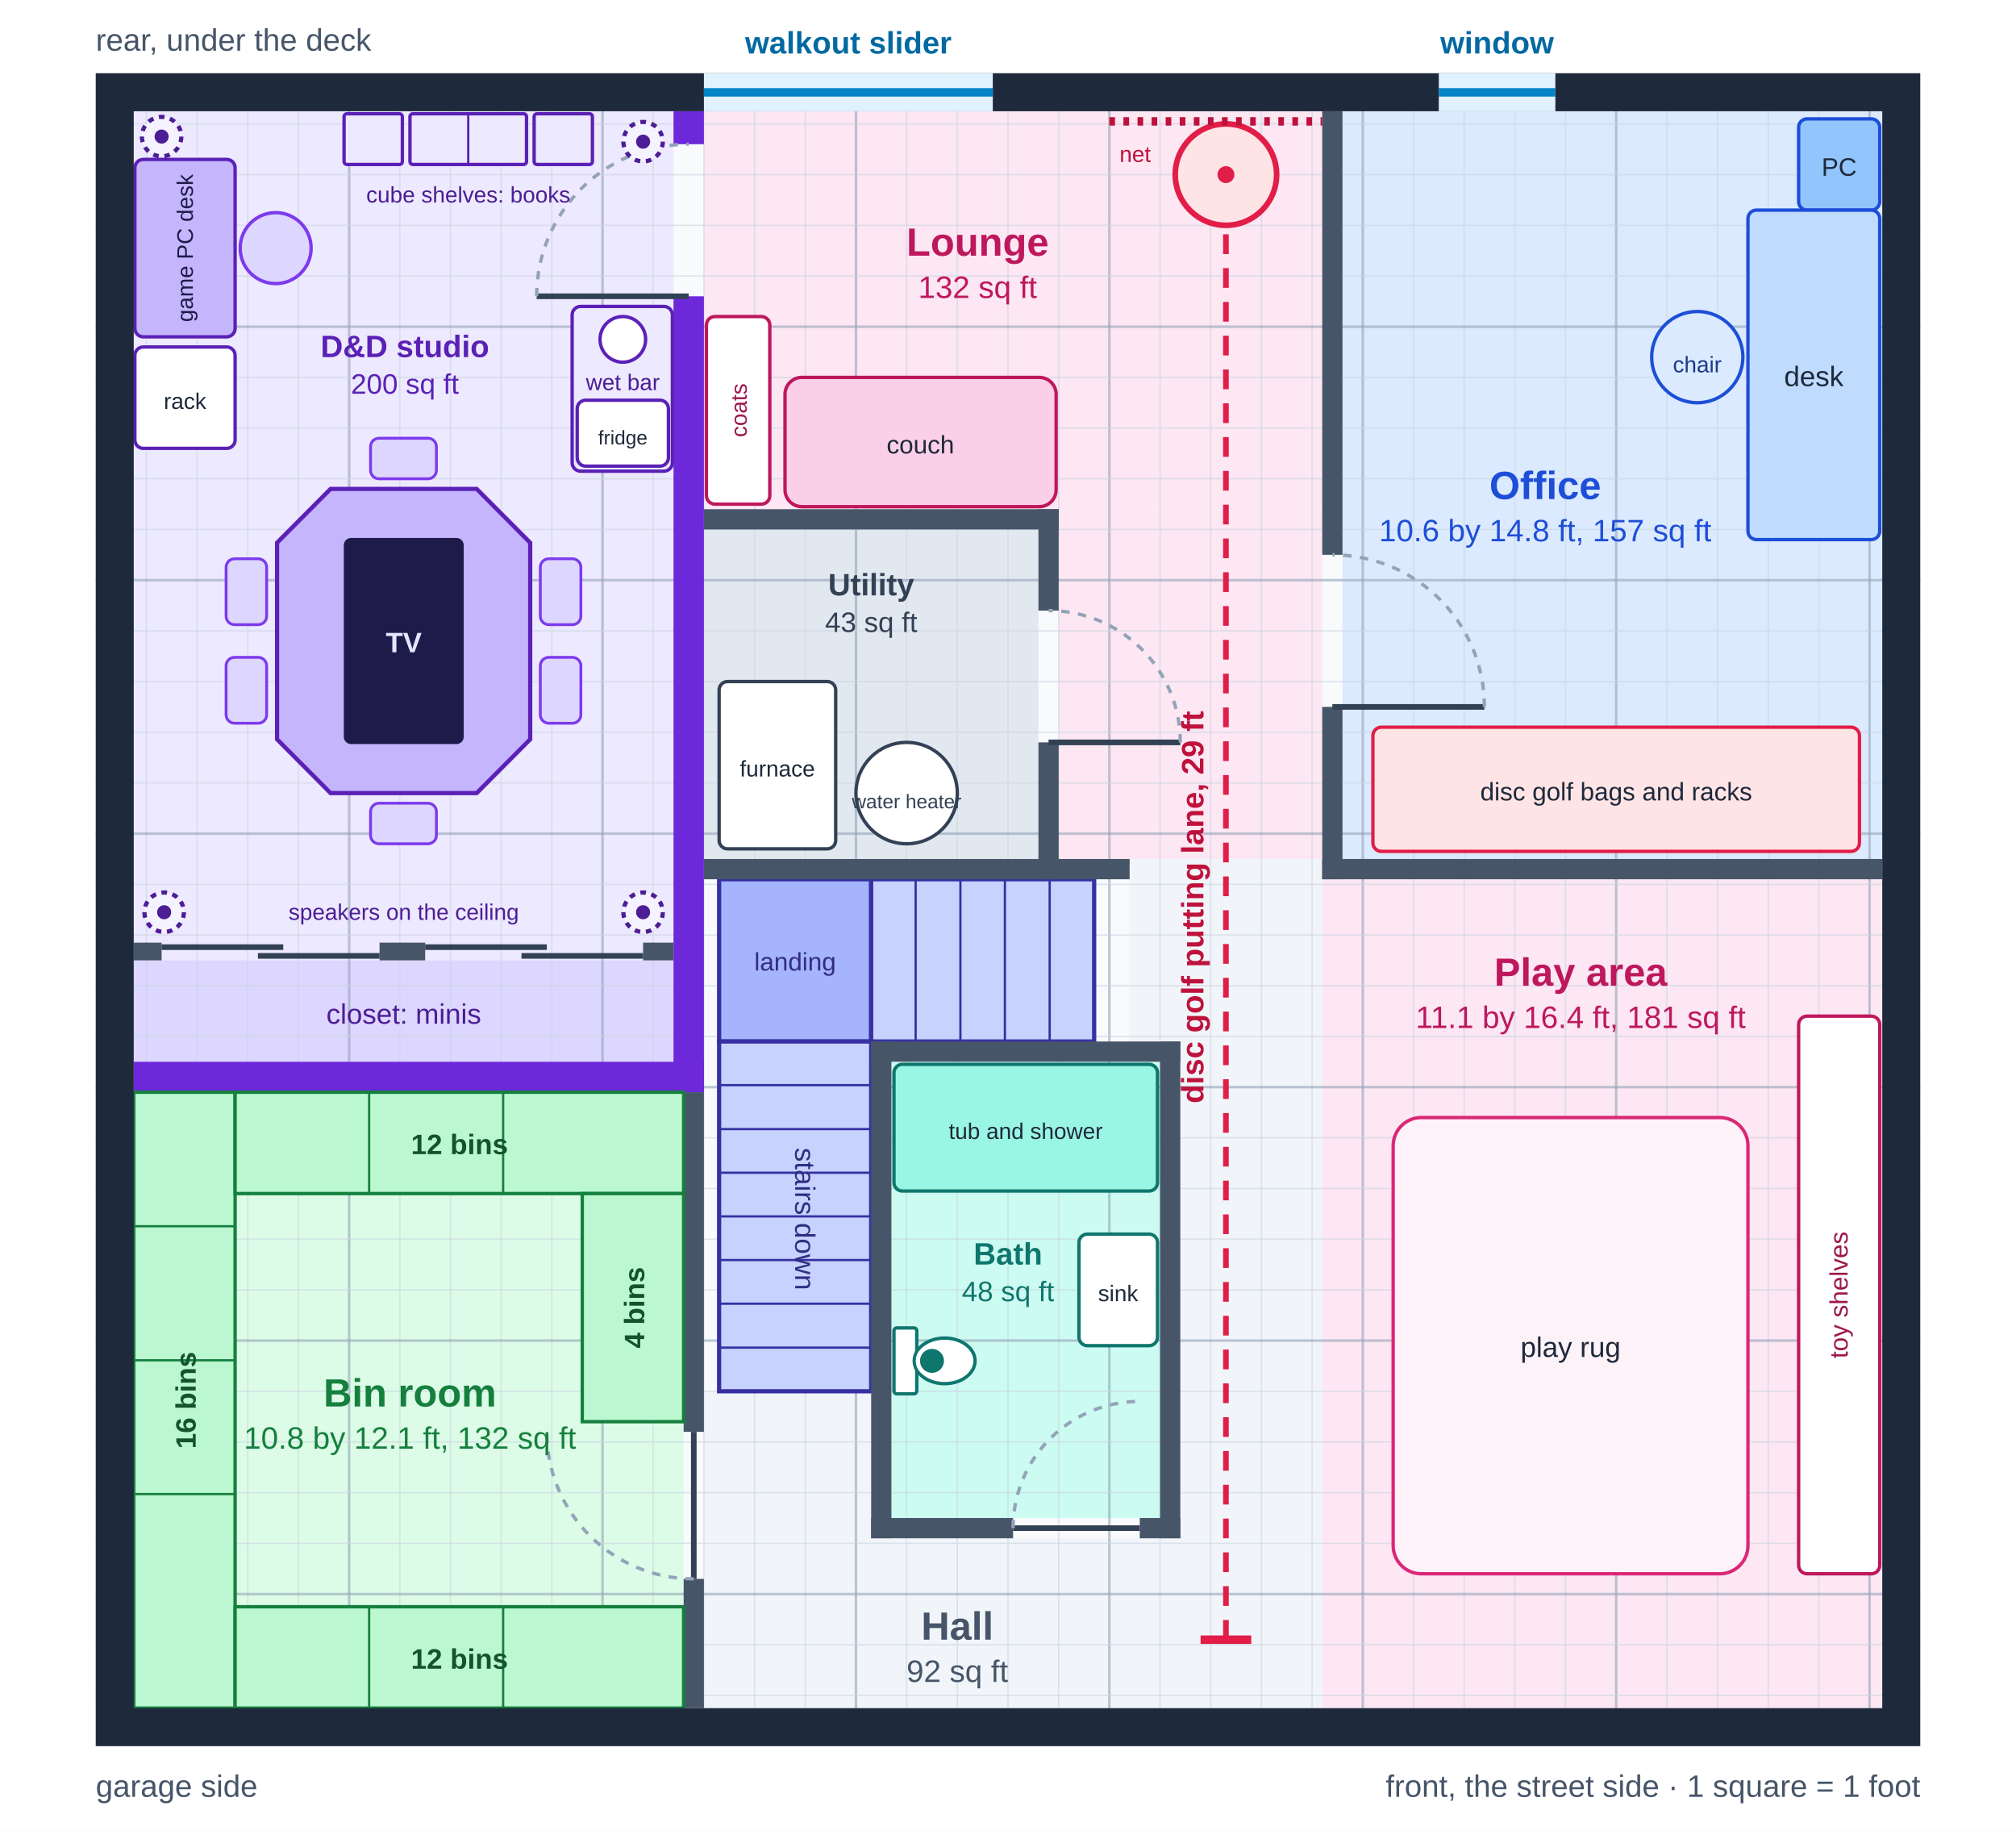
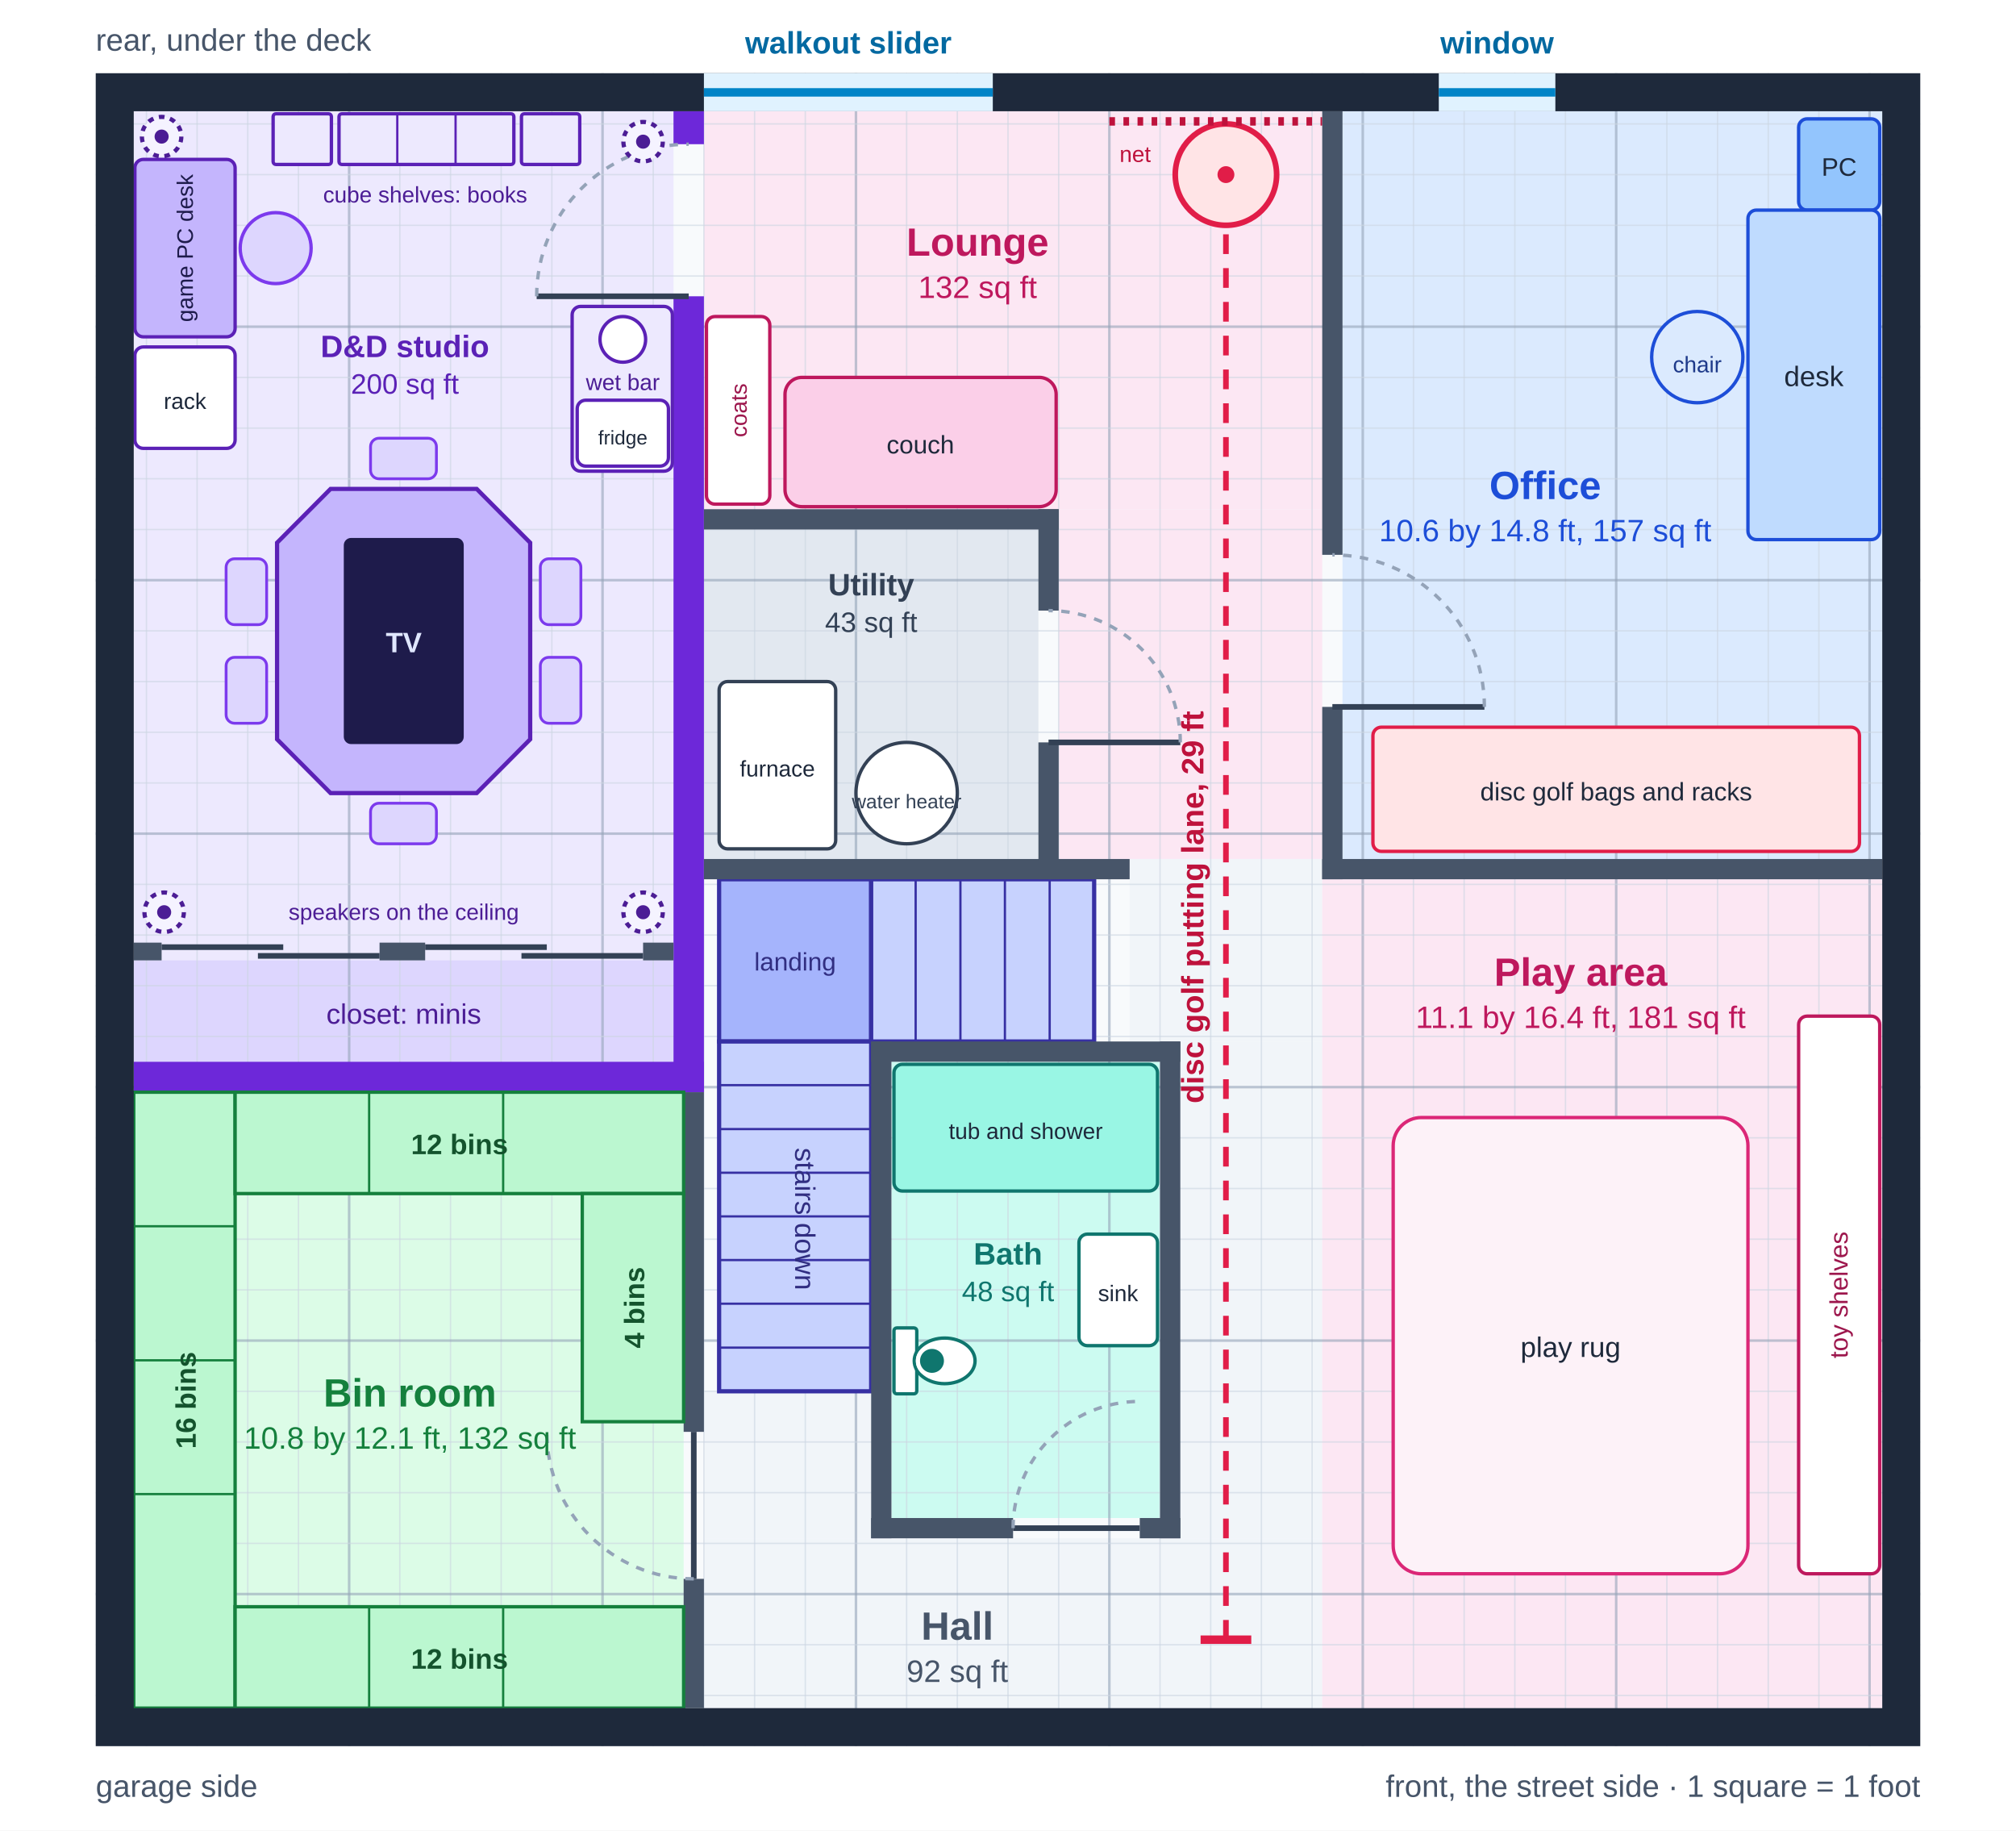
<svg xmlns="http://www.w3.org/2000/svg" viewBox="0 0 716 650" width="716" height="650" font-family="Segoe UI, Arial, sans-serif" role="img" aria-label="The basement layout: studio, office, play area and the center lane">
  <rect width="716" height="650" fill="#ffffff" />
  <rect x="34.0" y="26.0" width="648.0" height="594.0" fill="#f8fafc" />
  <rect x="47.5" y="39.5" width="191.7" height="337.5" fill="#ede9fe" />
  <rect x="47.5" y="341.0" width="191.7" height="36.0" fill="#ddd6fe" />
  <rect x="250.0" y="188.0" width="118.8" height="117.0" fill="#e2e8f0" />
  <rect x="250.0" y="39.5" width="219.6" height="141.3" fill="#fce7f3" />
  <rect x="376.0" y="180.8" width="93.6" height="124.2" fill="#fce7f3" />
  <rect x="401.2" y="305.0" width="68.4" height="64.8" fill="#f1f5f9" />
  <rect x="419.2" y="369.8" width="50.4" height="176.4" fill="#f1f5f9" />
  <rect x="250.0" y="494.0" width="59.4" height="52.2" fill="#f1f5f9" />
  <rect x="250.0" y="546.2" width="219.6" height="60.3" fill="#f1f5f9" />
  <rect x="476.8" y="39.5" width="191.7" height="265.5" fill="#dbeafe" />
  <rect x="469.6" y="312.2" width="198.9" height="294.3" fill="#fce7f3" />
  <rect x="316.6" y="377.0" width="95.4" height="162.0" fill="#ccfbf1" />
  <rect x="47.5" y="387.8" width="195.3" height="218.7" fill="#dcfce7" />
  <line x1="52.0" y1="26.0" x2="52.0" y2="620.0" stroke="#cbd5e1" stroke-width="0.5" opacity="0.6" />
  <line x1="70.0" y1="26.0" x2="70.0" y2="620.0" stroke="#cbd5e1" stroke-width="0.5" opacity="0.6" />
  <line x1="88.0" y1="26.0" x2="88.0" y2="620.0" stroke="#cbd5e1" stroke-width="0.5" opacity="0.6" />
  <line x1="106.0" y1="26.0" x2="106.0" y2="620.0" stroke="#cbd5e1" stroke-width="0.5" opacity="0.6" />
  <line x1="124.0" y1="26.0" x2="124.0" y2="620.0" stroke="#94a3b8" stroke-width="0.9" opacity="0.6" />
  <line x1="142.0" y1="26.0" x2="142.0" y2="620.0" stroke="#cbd5e1" stroke-width="0.5" opacity="0.6" />
  <line x1="160.0" y1="26.0" x2="160.0" y2="620.0" stroke="#cbd5e1" stroke-width="0.5" opacity="0.6" />
  <line x1="178.0" y1="26.0" x2="178.0" y2="620.0" stroke="#cbd5e1" stroke-width="0.5" opacity="0.6" />
  <line x1="196.0" y1="26.0" x2="196.0" y2="620.0" stroke="#cbd5e1" stroke-width="0.5" opacity="0.6" />
  <line x1="214.0" y1="26.0" x2="214.0" y2="620.0" stroke="#94a3b8" stroke-width="0.9" opacity="0.6" />
  <line x1="232.0" y1="26.0" x2="232.0" y2="620.0" stroke="#cbd5e1" stroke-width="0.5" opacity="0.6" />
  <line x1="250.0" y1="26.0" x2="250.0" y2="620.0" stroke="#cbd5e1" stroke-width="0.5" opacity="0.6" />
  <line x1="268.0" y1="26.0" x2="268.0" y2="620.0" stroke="#cbd5e1" stroke-width="0.5" opacity="0.6" />
  <line x1="286.0" y1="26.0" x2="286.0" y2="620.0" stroke="#cbd5e1" stroke-width="0.5" opacity="0.6" />
  <line x1="304.0" y1="26.0" x2="304.0" y2="620.0" stroke="#94a3b8" stroke-width="0.9" opacity="0.6" />
  <line x1="322.0" y1="26.0" x2="322.0" y2="620.0" stroke="#cbd5e1" stroke-width="0.5" opacity="0.6" />
  <line x1="340.0" y1="26.0" x2="340.0" y2="620.0" stroke="#cbd5e1" stroke-width="0.5" opacity="0.6" />
  <line x1="358.0" y1="26.0" x2="358.0" y2="620.0" stroke="#cbd5e1" stroke-width="0.5" opacity="0.6" />
  <line x1="376.0" y1="26.0" x2="376.0" y2="620.0" stroke="#cbd5e1" stroke-width="0.5" opacity="0.6" />
  <line x1="394.0" y1="26.0" x2="394.0" y2="620.0" stroke="#94a3b8" stroke-width="0.9" opacity="0.6" />
  <line x1="412.0" y1="26.0" x2="412.0" y2="620.0" stroke="#cbd5e1" stroke-width="0.5" opacity="0.6" />
  <line x1="430.0" y1="26.0" x2="430.0" y2="620.0" stroke="#cbd5e1" stroke-width="0.5" opacity="0.6" />
  <line x1="448.0" y1="26.0" x2="448.0" y2="620.0" stroke="#cbd5e1" stroke-width="0.5" opacity="0.6" />
  <line x1="466.0" y1="26.0" x2="466.0" y2="620.0" stroke="#cbd5e1" stroke-width="0.5" opacity="0.6" />
  <line x1="484.0" y1="26.0" x2="484.0" y2="620.0" stroke="#94a3b8" stroke-width="0.9" opacity="0.6" />
  <line x1="502.0" y1="26.0" x2="502.0" y2="620.0" stroke="#cbd5e1" stroke-width="0.5" opacity="0.6" />
  <line x1="520.0" y1="26.0" x2="520.0" y2="620.0" stroke="#cbd5e1" stroke-width="0.5" opacity="0.6" />
  <line x1="538.0" y1="26.0" x2="538.0" y2="620.0" stroke="#cbd5e1" stroke-width="0.5" opacity="0.6" />
  <line x1="556.0" y1="26.0" x2="556.0" y2="620.0" stroke="#cbd5e1" stroke-width="0.5" opacity="0.6" />
  <line x1="574.0" y1="26.0" x2="574.0" y2="620.0" stroke="#94a3b8" stroke-width="0.9" opacity="0.6" />
  <line x1="592.0" y1="26.0" x2="592.0" y2="620.0" stroke="#cbd5e1" stroke-width="0.5" opacity="0.6" />
  <line x1="610.0" y1="26.0" x2="610.0" y2="620.0" stroke="#cbd5e1" stroke-width="0.5" opacity="0.6" />
  <line x1="628.0" y1="26.0" x2="628.0" y2="620.0" stroke="#cbd5e1" stroke-width="0.5" opacity="0.6" />
  <line x1="646.0" y1="26.0" x2="646.0" y2="620.0" stroke="#cbd5e1" stroke-width="0.5" opacity="0.6" />
  <line x1="664.0" y1="26.0" x2="664.0" y2="620.0" stroke="#94a3b8" stroke-width="0.9" opacity="0.6" />
  <line x1="34.0" y1="44.0" x2="682.0" y2="44.0" stroke="#cbd5e1" stroke-width="0.5" opacity="0.6" />
  <line x1="34.0" y1="62.0" x2="682.0" y2="62.0" stroke="#cbd5e1" stroke-width="0.5" opacity="0.6" />
  <line x1="34.0" y1="80.0" x2="682.0" y2="80.0" stroke="#cbd5e1" stroke-width="0.5" opacity="0.6" />
  <line x1="34.0" y1="98.0" x2="682.0" y2="98.0" stroke="#cbd5e1" stroke-width="0.5" opacity="0.6" />
  <line x1="34.0" y1="116.0" x2="682.0" y2="116.0" stroke="#94a3b8" stroke-width="0.9" opacity="0.6" />
  <line x1="34.0" y1="134.0" x2="682.0" y2="134.0" stroke="#cbd5e1" stroke-width="0.5" opacity="0.6" />
  <line x1="34.0" y1="152.0" x2="682.0" y2="152.0" stroke="#cbd5e1" stroke-width="0.5" opacity="0.6" />
  <line x1="34.0" y1="170.0" x2="682.0" y2="170.0" stroke="#cbd5e1" stroke-width="0.5" opacity="0.6" />
  <line x1="34.0" y1="188.0" x2="682.0" y2="188.0" stroke="#cbd5e1" stroke-width="0.5" opacity="0.6" />
  <line x1="34.0" y1="206.0" x2="682.0" y2="206.0" stroke="#94a3b8" stroke-width="0.9" opacity="0.6" />
  <line x1="34.0" y1="224.0" x2="682.0" y2="224.0" stroke="#cbd5e1" stroke-width="0.5" opacity="0.6" />
  <line x1="34.0" y1="242.0" x2="682.0" y2="242.0" stroke="#cbd5e1" stroke-width="0.5" opacity="0.6" />
  <line x1="34.0" y1="260.0" x2="682.0" y2="260.0" stroke="#cbd5e1" stroke-width="0.5" opacity="0.6" />
  <line x1="34.0" y1="278.0" x2="682.0" y2="278.0" stroke="#cbd5e1" stroke-width="0.5" opacity="0.6" />
  <line x1="34.0" y1="296.0" x2="682.0" y2="296.0" stroke="#94a3b8" stroke-width="0.9" opacity="0.6" />
  <line x1="34.0" y1="314.0" x2="682.0" y2="314.0" stroke="#cbd5e1" stroke-width="0.5" opacity="0.6" />
  <line x1="34.0" y1="332.0" x2="682.0" y2="332.0" stroke="#cbd5e1" stroke-width="0.5" opacity="0.6" />
  <line x1="34.0" y1="350.0" x2="682.0" y2="350.0" stroke="#cbd5e1" stroke-width="0.5" opacity="0.6" />
  <line x1="34.0" y1="368.0" x2="682.0" y2="368.0" stroke="#cbd5e1" stroke-width="0.5" opacity="0.6" />
  <line x1="34.0" y1="386.0" x2="682.0" y2="386.0" stroke="#94a3b8" stroke-width="0.9" opacity="0.6" />
  <line x1="34.0" y1="404.0" x2="682.0" y2="404.0" stroke="#cbd5e1" stroke-width="0.5" opacity="0.6" />
  <line x1="34.0" y1="422.0" x2="682.0" y2="422.0" stroke="#cbd5e1" stroke-width="0.5" opacity="0.6" />
  <line x1="34.0" y1="440.0" x2="682.0" y2="440.0" stroke="#cbd5e1" stroke-width="0.5" opacity="0.6" />
  <line x1="34.0" y1="458.0" x2="682.0" y2="458.0" stroke="#cbd5e1" stroke-width="0.5" opacity="0.6" />
  <line x1="34.0" y1="476.0" x2="682.0" y2="476.0" stroke="#94a3b8" stroke-width="0.9" opacity="0.6" />
  <line x1="34.0" y1="494.0" x2="682.0" y2="494.0" stroke="#cbd5e1" stroke-width="0.5" opacity="0.6" />
  <line x1="34.0" y1="512.0" x2="682.0" y2="512.0" stroke="#cbd5e1" stroke-width="0.5" opacity="0.6" />
  <line x1="34.0" y1="530.0" x2="682.0" y2="530.0" stroke="#cbd5e1" stroke-width="0.5" opacity="0.6" />
  <line x1="34.0" y1="548.0" x2="682.0" y2="548.0" stroke="#cbd5e1" stroke-width="0.5" opacity="0.6" />
  <line x1="34.0" y1="566.0" x2="682.0" y2="566.0" stroke="#94a3b8" stroke-width="0.9" opacity="0.6" />
  <line x1="34.0" y1="584.0" x2="682.0" y2="584.0" stroke="#cbd5e1" stroke-width="0.5" opacity="0.6" />
  <line x1="34.0" y1="602.0" x2="682.0" y2="602.0" stroke="#cbd5e1" stroke-width="0.5" opacity="0.6" />
  <rect x="255.4" y="312.2" width="54.0" height="57.6" fill="#a5b4fc" stroke="#3730a3" stroke-width="1.5" />
  <rect x="309.4" y="312.2" width="79.2" height="57.6" fill="#c7d2fe" stroke="#3730a3" stroke-width="1.5" />
  <line x1="325.2" y1="312.2" x2="325.2" y2="369.8" stroke="#3730a3" stroke-width="0.8" />
  <line x1="341.1" y1="312.2" x2="341.1" y2="369.8" stroke="#3730a3" stroke-width="0.8" />
  <line x1="356.9" y1="312.2" x2="356.9" y2="369.8" stroke="#3730a3" stroke-width="0.8" />
  <line x1="372.8" y1="312.2" x2="372.8" y2="369.8" stroke="#3730a3" stroke-width="0.8" />
  <rect x="255.4" y="369.8" width="54.0" height="124.2" fill="#c7d2fe" stroke="#3730a3" stroke-width="1.5" />
  <line x1="255.4" y1="385.3" x2="309.4" y2="385.3" stroke="#3730a3" stroke-width="0.8" />
  <line x1="255.4" y1="400.9" x2="309.4" y2="400.9" stroke="#3730a3" stroke-width="0.8" />
  <line x1="255.4" y1="416.4" x2="309.4" y2="416.4" stroke="#3730a3" stroke-width="0.8" />
  <line x1="255.4" y1="431.9" x2="309.4" y2="431.9" stroke="#3730a3" stroke-width="0.8" />
  <line x1="255.4" y1="447.4" x2="309.4" y2="447.4" stroke="#3730a3" stroke-width="0.8" />
  <line x1="255.4" y1="462.9" x2="309.4" y2="462.9" stroke="#3730a3" stroke-width="0.8" />
  <line x1="255.4" y1="478.5" x2="309.4" y2="478.5" stroke="#3730a3" stroke-width="0.8" />
  <text x="282.4" y="344.6" font-size="9" fill="#312e81" text-anchor="middle">landing</text>
  <text x="282.4" y="432.8" font-size="10" fill="#312e81" text-anchor="middle" transform="rotate(90 282.4 432.8)">stairs down</text>
  <rect x="239.2" y="39.5" width="10.8" height="11.7" fill="#6d28d9" />
  <rect x="239.2" y="105.2" width="10.8" height="282.6" fill="#6d28d9" />
  <rect x="47.5" y="377.0" width="202.5" height="10.8" fill="#6d28d9" />
  <line x1="244.6" y1="105.2" x2="190.6" y2="105.2" stroke="#334155" stroke-width="2" />
  <path d="M 190.6 105.2 A 54.0 54.0 0 0 1 244.6 51.2" fill="none" stroke="#94a3b8" stroke-width="1.2" stroke-dasharray="3,3" />
  <rect x="47.9" y="56.6" width="35.6" height="63.0" rx="3" fill="#c4b5fd" stroke="#5b21b6" stroke-width="1.2" />
  <text x="65.5" y="88.1" font-size="8" fill="#1e1b4b" text-anchor="middle" transform="rotate(-90 65.5 88.1)" dy="3">game PC desk</text>
  <rect x="47.9" y="123.2" width="35.6" height="36.0" rx="3" fill="#ffffff" stroke="#5b21b6" stroke-width="1.2" />
  <text x="65.7" y="145.2" font-size="8" fill="#1e293b" text-anchor="middle">rack</text>
  <circle cx="97.9" cy="88.1" r="12.6" fill="#ddd6fe" stroke="#7c3aed" stroke-width="1.2" />
-   <rect x="122.2" y="40.4" width="20.7" height="18.0" rx="1" fill="#ede9fe" stroke="#5b21b6" stroke-width="1.2" />
-   <rect x="145.6" y="40.4" width="41.4" height="18.0" rx="1" fill="#ede9fe" stroke="#5b21b6" stroke-width="1.2" />
-   <line x1="166.3" y1="40.4" x2="166.3" y2="58.4" stroke="#5b21b6" stroke-width="0.8" />
-   <rect x="189.7" y="40.4" width="20.7" height="18.0" rx="1" fill="#ede9fe" stroke="#5b21b6" stroke-width="1.2" />
-   <text x="166.3" y="71.9" font-size="8" fill="#4c1d95" text-anchor="middle">cube shelves: books</text>
+   <rect x="97.0" y="40.4" width="20.7" height="18.0" rx="1" fill="#ede9fe" stroke="#5b21b6" stroke-width="1.2" />
+   <rect x="120.4" y="40.4" width="62.1" height="18.0" rx="1" fill="#ede9fe" stroke="#5b21b6" stroke-width="1.2" />
+   <line x1="141.1" y1="40.4" x2="141.1" y2="58.4" stroke="#5b21b6" stroke-width="0.8" />
+   <line x1="161.8" y1="40.4" x2="161.8" y2="58.4" stroke="#5b21b6" stroke-width="0.8" />
+   <rect x="185.2" y="40.4" width="20.7" height="18.0" rx="1" fill="#ede9fe" stroke="#5b21b6" stroke-width="1.2" />
+   <text x="151.0" y="71.9" font-size="8" fill="#4c1d95" text-anchor="middle">cube shelves: books</text>
  <rect x="203.2" y="108.8" width="35.6" height="58.5" rx="3" fill="#ede9fe" stroke="#5b21b6" stroke-width="1.2" />
  <circle cx="221.2" cy="120.5" r="8.1" fill="#ffffff" stroke="#5b21b6" stroke-width="1.2" />
  <text x="221.2" y="138.5" font-size="8" fill="#4c1d95" text-anchor="middle">wet bar</text>
  <rect x="205.0" y="142.1" width="32.4" height="23.4" rx="3" fill="#ffffff" stroke="#5b21b6" stroke-width="1.2" />
  <text x="221.2" y="157.8" font-size="7" fill="#1e293b" text-anchor="middle">fridge</text>
  <polygon points="117.4,173.6 169.3,173.6 188.3,192.7 188.3,262.5 169.3,281.6 117.4,281.6 98.4,262.5 98.4,192.7" fill="#c4b5fd" stroke="#5b21b6" stroke-width="1.5" />
  <rect x="122.7" y="191.6" width="41.4" height="72.0" rx="2" fill="#1e1b4b" stroke="#1e1b4b" stroke-width="1.2" />
  <text x="143.4" y="231.6" font-size="10" font-weight="700" fill="#e0e7ff" text-anchor="middle">TV</text>
  <rect x="131.6" y="155.6" width="23.4" height="14.4" rx="3" fill="#ddd6fe" stroke="#7c3aed" />
  <rect x="131.6" y="285.2" width="23.4" height="14.4" rx="3" fill="#ddd6fe" stroke="#7c3aed" />
  <rect x="80.3" y="198.4" width="14.4" height="23.4" rx="3" fill="#ddd6fe" stroke="#7c3aed" />
  <rect x="191.9" y="198.4" width="14.4" height="23.4" rx="3" fill="#ddd6fe" stroke="#7c3aed" />
  <rect x="80.3" y="233.4" width="14.4" height="23.4" rx="3" fill="#ddd6fe" stroke="#7c3aed" />
  <rect x="191.9" y="233.4" width="14.4" height="23.4" rx="3" fill="#ddd6fe" stroke="#7c3aed" />
  <rect x="47.5" y="334.7" width="9.9" height="6.3" fill="#475569" />
  <rect x="134.8" y="334.7" width="16.2" height="6.3" fill="#475569" />
  <rect x="228.4" y="334.7" width="10.8" height="6.3" fill="#475569" />
  <line x1="57.4" y1="336.3" x2="100.6" y2="336.3" stroke="#334155" stroke-width="2" />
  <line x1="91.6" y1="339.4" x2="134.8" y2="339.4" stroke="#334155" stroke-width="2" />
  <line x1="151.0" y1="336.3" x2="194.2" y2="336.3" stroke="#334155" stroke-width="2" />
  <line x1="185.2" y1="339.4" x2="228.4" y2="339.4" stroke="#334155" stroke-width="2" />
  <text x="143.4" y="363.5" font-size="10" fill="#4c1d95" text-anchor="middle">closet: minis</text>
  <circle cx="57.4" cy="48.5" r="7" fill="#f5f3ff" stroke="#4c1d95" stroke-width="1.5" stroke-dasharray="2,2" />
  <circle cx="57.4" cy="48.5" r="2.5" fill="#4c1d95" />
  <circle cx="228.4" cy="50.3" r="7" fill="#f5f3ff" stroke="#4c1d95" stroke-width="1.5" stroke-dasharray="2,2" />
  <circle cx="228.4" cy="50.3" r="2.5" fill="#4c1d95" />
  <circle cx="58.3" cy="323.9" r="7" fill="#f5f3ff" stroke="#4c1d95" stroke-width="1.5" stroke-dasharray="2,2" />
  <circle cx="58.3" cy="323.9" r="2.5" fill="#4c1d95" />
  <circle cx="228.4" cy="323.9" r="7" fill="#f5f3ff" stroke="#4c1d95" stroke-width="1.5" stroke-dasharray="2,2" />
  <circle cx="228.4" cy="323.9" r="2.5" fill="#4c1d95" />
  <text x="143.4" y="326.6" font-size="8" fill="#4c1d95" text-anchor="middle">speakers on the ceiling</text>
  <rect x="250.0" y="180.8" width="126.0" height="7.2" fill="#475569" />
  <rect x="368.8" y="180.8" width="7.2" height="36.0" fill="#475569" />
  <rect x="368.8" y="263.6" width="7.2" height="48.6" fill="#475569" />
  <rect x="250.0" y="305.0" width="151.2" height="7.2" fill="#475569" />
  <line x1="372.4" y1="263.6" x2="419.2" y2="263.6" stroke="#334155" stroke-width="2" />
  <path d="M 419.2 263.6 A 46.8 46.8 0 0 0 372.4 216.8" fill="none" stroke="#94a3b8" stroke-width="1.2" stroke-dasharray="3,3" />
  <rect x="255.4" y="242.0" width="41.4" height="59.4" rx="3" fill="#ffffff" stroke="#334155" stroke-width="1.2" />
  <text x="276.1" y="275.7" font-size="8" fill="#1e293b" text-anchor="middle">furnace</text>
  <circle cx="322.0" cy="281.6" r="18.0" fill="#ffffff" stroke="#334155" stroke-width="1.2" />
  <text x="322.0" y="287.0" font-size="7" fill="#334155" text-anchor="middle">water heater</text>
  <rect x="250.9" y="112.4" width="22.5" height="66.6" rx="3" fill="#ffffff" stroke="#be185d" stroke-width="1.2" />
  <text x="262.2" y="145.7" font-size="8" fill="#9d174d" text-anchor="middle" transform="rotate(-90 262.2 145.7)" dy="3">coats</text>
  <rect x="278.8" y="134.0" width="96.3" height="45.9" rx="6" fill="#fbcfe8" stroke="#be185d" stroke-width="1.2" />
  <text x="326.9" y="161.0" font-size="9" fill="#1e293b" text-anchor="middle">couch</text>
  <line x1="435.4" y1="582.2" x2="435.4" y2="62.0" stroke="#e11d48" stroke-width="2" stroke-dasharray="7,5" />
  <line x1="426.4" y1="582.2" x2="444.4" y2="582.2" stroke="#e11d48" stroke-width="3" />
  <circle cx="435.4" cy="62.0" r="18.0" fill="#ffe4e6" stroke="#e11d48" stroke-width="2" />
  <circle cx="435.4" cy="62.0" r="3" fill="#e11d48" />
  <text x="427.4" y="322.1" font-size="11" font-weight="700" fill="#be123c" text-anchor="middle" transform="rotate(-90 427.4 322.1)">disc golf putting lane, 29 ft</text>
  <line x1="394.0" y1="43.1" x2="469.6" y2="43.1" stroke="#be123c" stroke-width="3" stroke-dasharray="2,3" />
  <text x="397.6" y="57.5" font-size="8" fill="#be123c" text-anchor="start">net</text>
  <rect x="469.6" y="39.5" width="7.2" height="157.5" fill="#475569" />
  <rect x="469.6" y="251.0" width="7.2" height="61.2" fill="#475569" />
  <rect x="469.6" y="305.0" width="198.9" height="7.2" fill="#475569" />
  <line x1="473.2" y1="251.0" x2="527.2" y2="251.0" stroke="#334155" stroke-width="2" />
  <path d="M 527.2 251.0 A 54.0 54.0 0 0 0 473.2 197.0" fill="none" stroke="#94a3b8" stroke-width="1.2" stroke-dasharray="3,3" />
  <rect x="638.8" y="42.2" width="28.8" height="32.4" rx="3" fill="#93c5fd" stroke="#1d4ed8" stroke-width="1.2" />
  <text x="653.2" y="62.4" font-size="9" fill="#1e293b" text-anchor="middle">PC</text>
  <rect x="620.8" y="74.6" width="46.8" height="117.0" rx="3" fill="#bfdbfe" stroke="#1d4ed8" stroke-width="1.2" />
  <text x="644.2" y="137.1" font-size="10" fill="#1e293b" text-anchor="middle">desk</text>
  <circle cx="602.8" cy="126.8" r="16.2" fill="#dbeafe" stroke="#1d4ed8" stroke-width="1.2" />
  <text x="602.8" y="132.2" font-size="8" fill="#1e3a8a" text-anchor="middle">chair</text>
  <rect x="487.6" y="258.2" width="172.8" height="44.1" rx="3" fill="#ffe4e6" stroke="#e11d48" stroke-width="1.2" />
  <text x="574.0" y="284.2" font-size="9" fill="#1e293b" text-anchor="middle">disc golf bags and racks</text>
  <rect x="494.8" y="396.8" width="126.0" height="162.0" rx="10" fill="#fdf2f8" stroke="#db2777" stroke-width="1.2" />
  <text x="557.8" y="481.8" font-size="10" fill="#1e293b" text-anchor="middle">play rug</text>
  <rect x="638.8" y="360.8" width="28.8" height="198.0" rx="3" fill="#ffffff" stroke="#be185d" stroke-width="1.2" />
  <text x="653.2" y="459.8" font-size="9" fill="#9d174d" text-anchor="middle" transform="rotate(-90 653.2 459.8)" dy="3">toy shelves</text>
  <rect x="309.4" y="369.8" width="109.8" height="7.2" fill="#475569" />
  <rect x="309.4" y="369.8" width="7.2" height="176.4" fill="#475569" />
  <rect x="412.0" y="369.8" width="7.2" height="176.4" fill="#475569" />
  <rect x="309.4" y="539.0" width="50.4" height="7.2" fill="#475569" />
  <rect x="404.8" y="539.0" width="14.4" height="7.2" fill="#475569" />
  <line x1="404.8" y1="542.6" x2="359.8" y2="542.6" stroke="#334155" stroke-width="2" />
  <path d="M 359.8 542.6 A 45.0 45.0 0 0 1 404.8 497.6" fill="none" stroke="#94a3b8" stroke-width="1.2" stroke-dasharray="3,3" />
  <rect x="317.5" y="377.9" width="93.6" height="45.0" rx="3" fill="#99f6e4" stroke="#0f766e" stroke-width="1.2" />
  <text x="364.3" y="404.4" font-size="8" fill="#1e293b" text-anchor="middle">tub and shower</text>
  <rect x="317.5" y="471.5" width="8.1" height="23.4" rx="1" fill="#ffffff" stroke="#0f766e" stroke-width="1.2" />
  <ellipse cx="335.5" cy="483.2" rx="10.8" ry="8.1" fill="#ffffff" stroke="#0f766e" stroke-width="1.2" />
  <rect x="383.2" y="438.2" width="27.9" height="39.6" rx="3" fill="#ffffff" stroke="#0f766e" stroke-width="1.2" />
  <text x="397.1" y="462.0" font-size="8" fill="#1e293b" text-anchor="middle">sink</text>
  <rect x="242.8" y="387.8" width="7.2" height="120.6" fill="#475569" />
  <rect x="242.8" y="560.6" width="7.2" height="45.9" fill="#475569" />
  <line x1="246.4" y1="508.4" x2="246.4" y2="560.6" stroke="#334155" stroke-width="2" />
  <path d="M 246.4 560.6 A 52.2 52.2 0 0 1 194.2 508.4" fill="none" stroke="#94a3b8" stroke-width="1.2" stroke-dasharray="3,3" />
  <rect x="47.5" y="387.8" width="36.0" height="218.7" fill="#bbf7d0" stroke="#15803d" stroke-width="1.2" />
  <line x1="47.5" y1="435.4" x2="83.5" y2="435.4" stroke="#15803d" stroke-width="0.8" />
  <line x1="47.5" y1="483.0" x2="83.5" y2="483.0" stroke="#15803d" stroke-width="0.8" />
  <line x1="47.5" y1="530.5" x2="83.5" y2="530.5" stroke="#15803d" stroke-width="0.8" />
  <text x="65.5" y="501.2" font-size="10" font-weight="700" fill="#14532d" text-anchor="middle" transform="rotate(-90 65.5 497.2)">16 bins</text>
  <rect x="83.5" y="387.8" width="159.3" height="36.0" fill="#bbf7d0" stroke="#15803d" stroke-width="1.2" />
  <line x1="131.1" y1="387.8" x2="131.1" y2="423.8" stroke="#15803d" stroke-width="0.8" />
  <line x1="178.7" y1="387.8" x2="178.7" y2="423.8" stroke="#15803d" stroke-width="0.8" />
  <text x="163.2" y="409.8" font-size="10" font-weight="700" fill="#14532d" text-anchor="middle">12 bins</text>
  <rect x="83.5" y="570.5" width="159.3" height="36.0" fill="#bbf7d0" stroke="#15803d" stroke-width="1.2" />
  <line x1="131.1" y1="570.5" x2="131.1" y2="606.5" stroke="#15803d" stroke-width="0.8" />
  <line x1="178.7" y1="570.5" x2="178.7" y2="606.5" stroke="#15803d" stroke-width="0.8" />
  <text x="163.2" y="592.5" font-size="10" font-weight="700" fill="#14532d" text-anchor="middle">12 bins</text>
  <rect x="206.8" y="423.8" width="36.0" height="81.0" fill="#bbf7d0" stroke="#15803d" stroke-width="1.2" />
  <text x="224.8" y="468.3" font-size="10" font-weight="700" fill="#14532d" text-anchor="middle" transform="rotate(-90 224.8 464.3)">4 bins</text>
  <path d="M 34 26 H 682.0 V 620.0 H 34 Z M 47.5 39.5 V 606.5 H 668.5 V 39.5 Z" fill="#1e293b" fill-rule="evenodd" />
  <rect x="250.0" y="26.0" width="102.6" height="13.5" fill="#e0f2fe" />
  <line x1="250.0" y1="32.8" x2="352.6" y2="32.8" stroke="#0284c7" stroke-width="3" />
  <text x="301.3" y="19.0" font-size="11" font-weight="700" fill="#0369a1" text-anchor="middle">walkout slider</text>
  <rect x="511.0" y="26.0" width="41.4" height="13.5" fill="#e0f2fe" />
  <line x1="511.0" y1="32.8" x2="552.4" y2="32.8" stroke="#0284c7" stroke-width="3" />
  <text x="531.7" y="19.0" font-size="11" font-weight="700" fill="#0369a1" text-anchor="middle">window</text>
  <circle cx="331.0" cy="483.2" r="5" fill="#0f766e" stroke="#ffffff" stroke-width="1.5" />
  <text x="143.8" y="126.8" font-size="11" font-weight="700" fill="#5b21b6" text-anchor="middle">D&amp;D studio</text>
  <text x="143.8" y="139.8" font-size="10" fill="#5b21b6" text-anchor="middle">200 sq ft</text>
  <text x="309.4" y="211.4" font-size="11" font-weight="700" fill="#334155" text-anchor="middle">Utility</text>
  <text x="309.4" y="224.4" font-size="10" fill="#334155" text-anchor="middle">43 sq ft</text>
  <text x="347.2" y="90.8" font-size="14" font-weight="700" fill="#be185d" text-anchor="middle">Lounge</text>
  <text x="347.2" y="105.8" font-size="11" fill="#be185d" text-anchor="middle">132 sq ft</text>
  <text x="340.0" y="582.2" font-size="14" font-weight="700" fill="#475569" text-anchor="middle">Hall</text>
  <text x="340.0" y="597.2" font-size="11" fill="#475569" text-anchor="middle">92 sq ft</text>
  <text x="548.8" y="177.2" font-size="14" font-weight="700" fill="#1d4ed8" text-anchor="middle">Office</text>
  <text x="548.8" y="192.2" font-size="11" fill="#1d4ed8" text-anchor="middle">10.6 by 14.8 ft, 157 sq ft</text>
  <text x="561.4" y="350.0" font-size="14" font-weight="700" fill="#be185d" text-anchor="middle">Play area</text>
  <text x="561.4" y="365.0" font-size="11" fill="#be185d" text-anchor="middle">11.1 by 16.4 ft, 181 sq ft</text>
  <text x="358.0" y="449.0" font-size="11" font-weight="700" fill="#0f766e" text-anchor="middle">Bath</text>
  <text x="358.0" y="462.0" font-size="10" fill="#0f766e" text-anchor="middle">48 sq ft</text>
  <text x="145.6" y="499.4" font-size="14" font-weight="700" fill="#15803d" text-anchor="middle">Bin room</text>
  <text x="145.6" y="514.4" font-size="11" fill="#15803d" text-anchor="middle">10.8 by 12.1 ft, 132 sq ft</text>
  <text x="34.0" y="18.0" font-size="11" fill="#475569">rear, under the deck</text>
  <text x="682.0" y="638.0" font-size="11" fill="#475569" text-anchor="end">front, the street side · 1 square = 1 foot</text>
  <text x="34.0" y="638.0" font-size="11" fill="#475569">garage side</text>
</svg>
